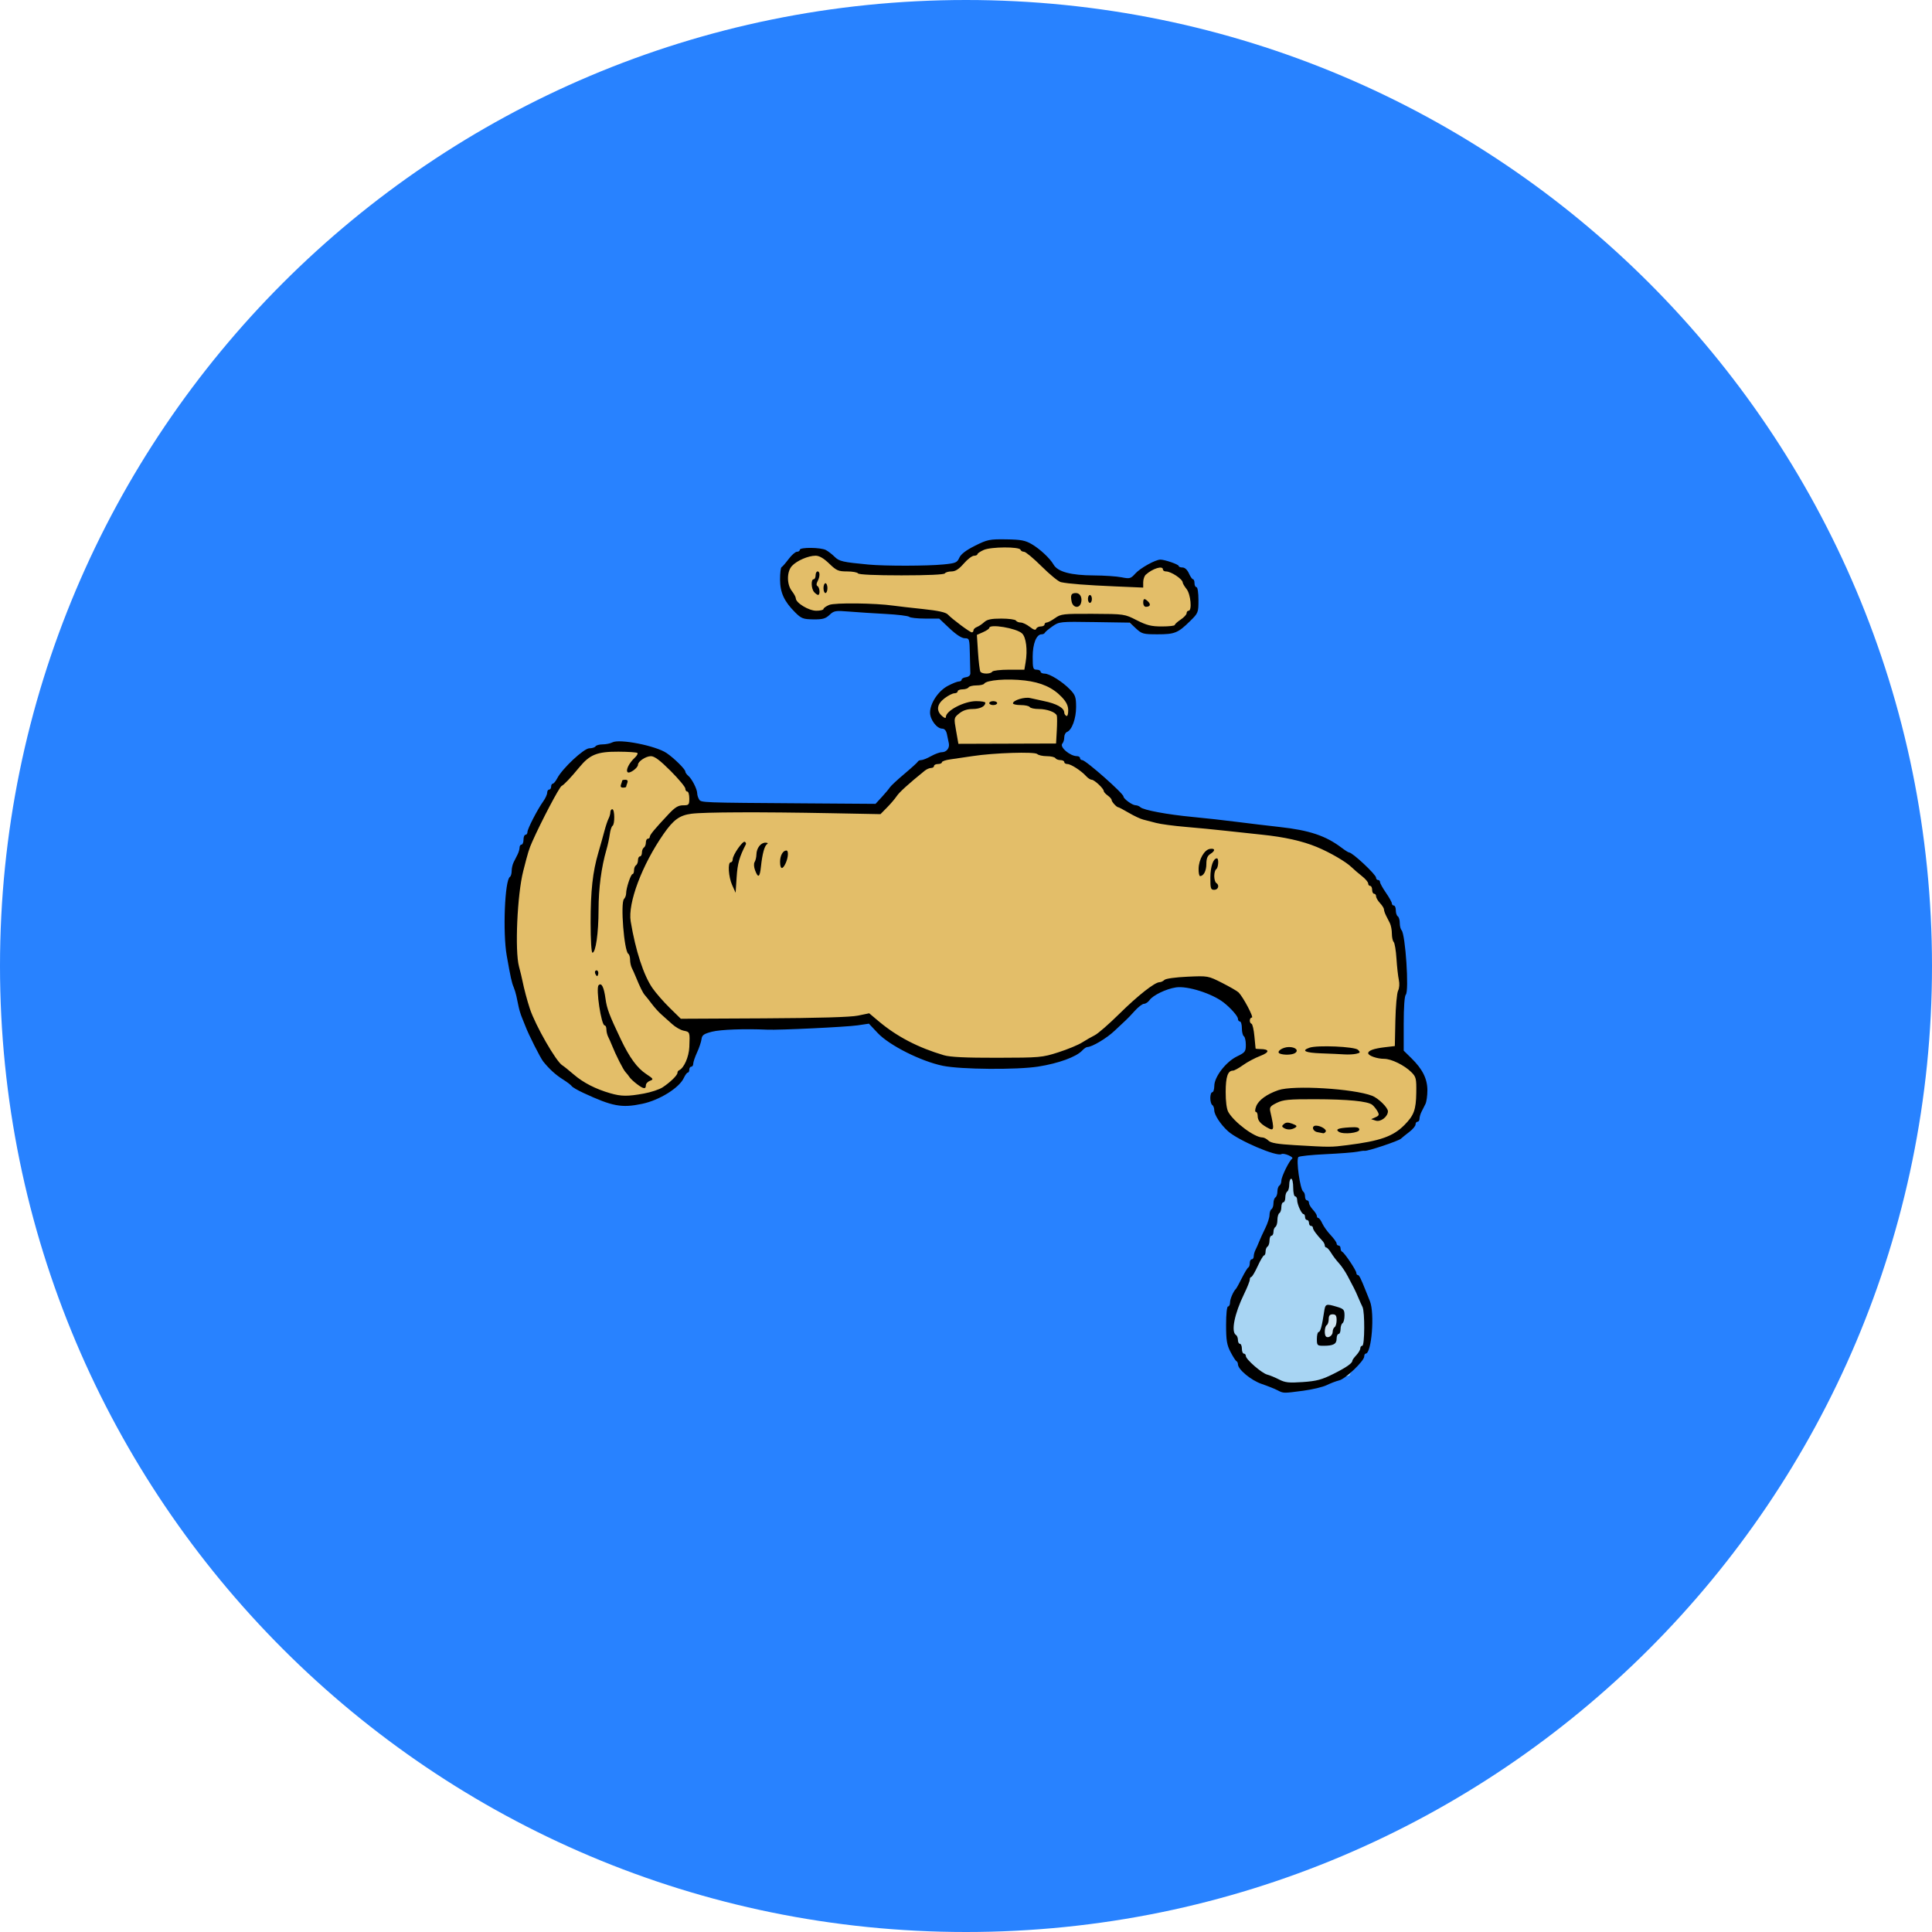
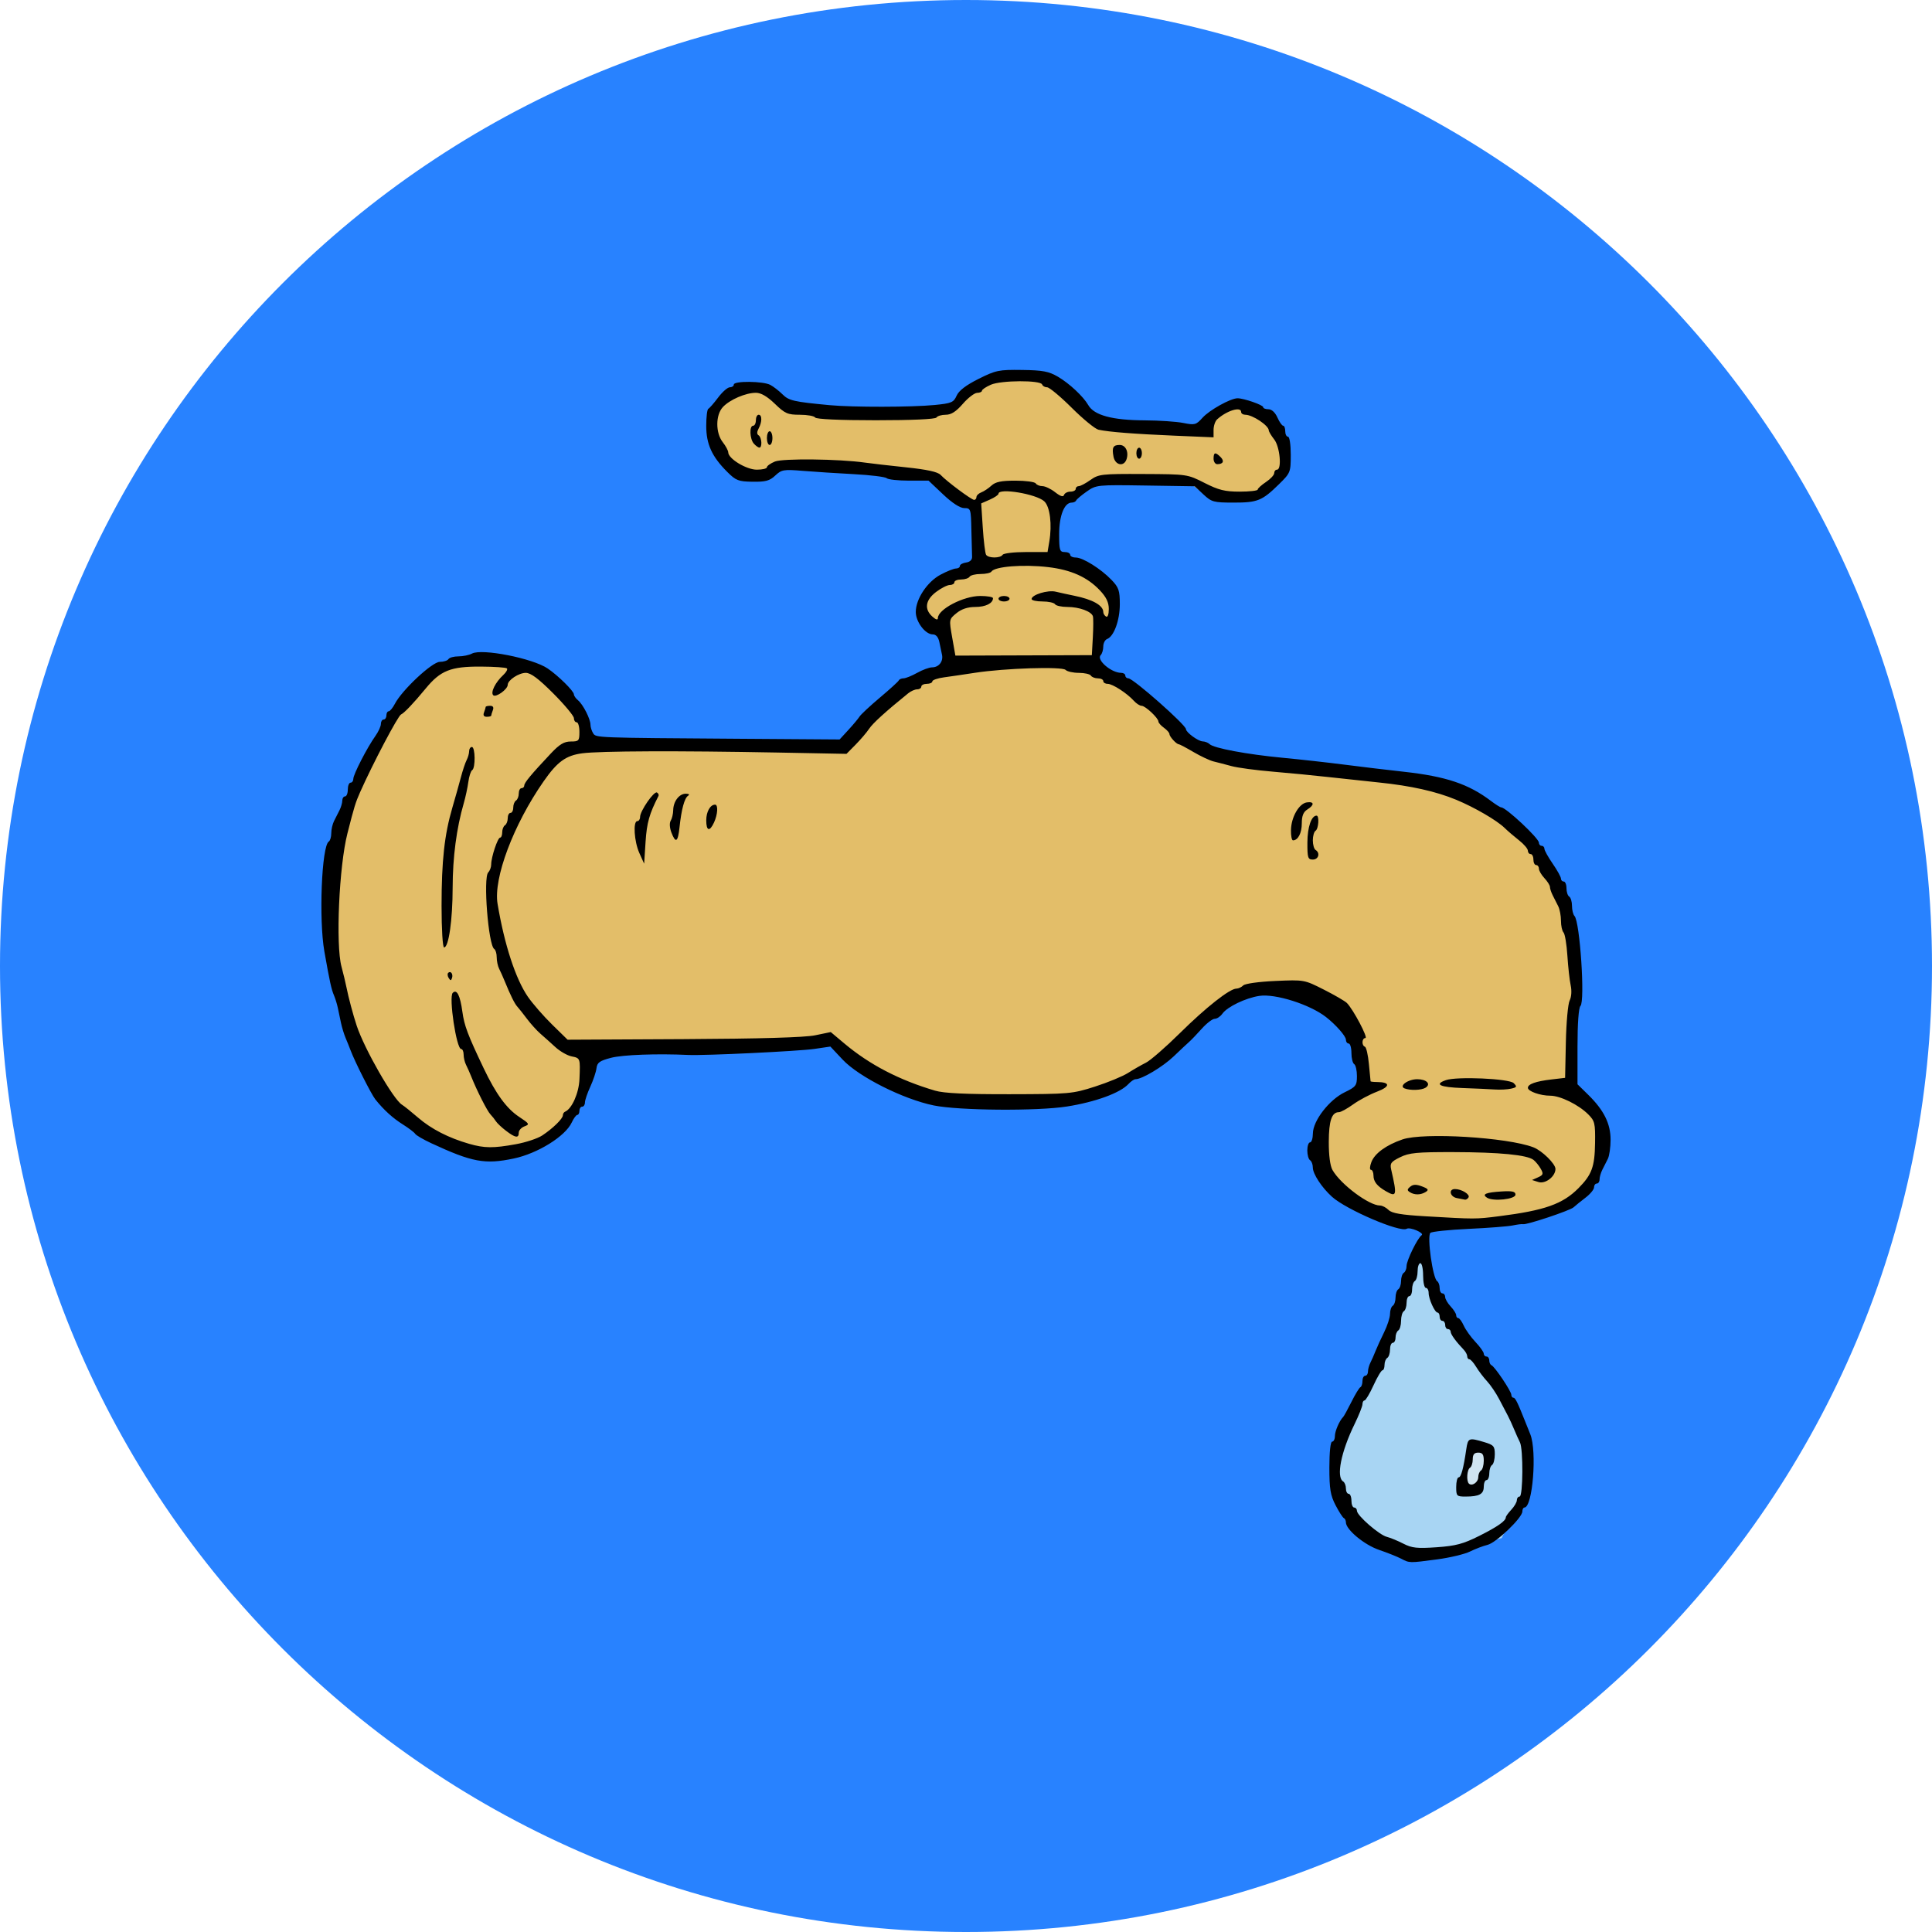
<svg xmlns="http://www.w3.org/2000/svg" version="1.0" width="128" height="128" id="svg19533">
  <defs id="defs19535" />
  <circle class="st2" cx="64" cy="64" r="64" id="circle11" style="fill:#2882ff;fill-opacity:1" />
-   <g transform="matrix(0.1114982,0,0,0.1114982,23.69212,20.0869)" id="layer1">
+   <g transform="matrix(0.1557698,0,0,0.1557698,7.687462,2.650751)" id="layer1">
    <g transform="matrix(1.172689,0,0,1.16782,-15.08407,-23.54672)" id="g20112">
      <path d="m 484.74,458.765 -10.234,33.495 -15.817,34.425 -5.582,16.747 14.886,22.33 18.608,7.443 28.843,-7.443 8.374,-17.678 0.93,-17.678 -14.886,-25.121 -16.747,-25.121 -5.582,-12.095 z" id="path20104" style="fill:#a8d5f3;fill-opacity:1;fill-rule:evenodd;stroke:none;stroke-width:1px;stroke-linecap:butt;stroke-linejoin:miter;stroke-opacity:1" />
      <path d="m 504.888,532.036 -3.158,11.929 v 4.21 l 4.561,0.351 4.561,-8.421 v -6.315 z" id="path20106" style="fill:#cfe4f1;fill-opacity:1;fill-rule:evenodd;stroke:none;stroke-width:1px;stroke-linecap:butt;stroke-linejoin:miter;stroke-opacity:1" />
      <path d="m 134.219,245.737 -14.404,11.785 -20.951,35.355 -7.857,28.153 0.655,41.248 11.13,33.391 25.534,26.189 21.606,5.238 23.57,-7.857 11.13,-20.297 1.309,-10.476 74.639,-3.928 10.476,-0.655 14.404,11.13 25.534,11.13 h 34.701 l 22.261,-0.655 26.189,-15.713 21.606,-20.297 19.642,-4.583 22.916,11.13 5.893,12.44 1.964,11.785 -17.023,14.404 v 13.095 l 7.202,12.44 18.987,10.476 20.297,1.964 40.593,-5.893 11.785,-10.476 4.583,-13.749 -1.964,-11.13 -11.13,-9.821 1.964,-22.261 1.309,-20.951 -6.547,-29.463 -14.404,-22.916 -20.297,-13.095 -33.391,-5.238 -51.069,-6.547 -18.987,-6.547 -17.678,-18.332 c 0,0 -9.166,-6.547 -11.785,-7.202 -2.619,-0.655 0.655,-13.749 0.655,-13.749 l 5.893,-4.583 -0.655,-9.166 -11.13,-11.13 -11.13,-2.619 0.655,-18.332 13.749,-7.202 11.13,-2.619 24.225,1.309 c 0,0 5.238,5.893 11.13,5.893 5.893,0 13.095,-1.309 13.095,-1.309 l 9.821,-8.511 1.309,-9.821 -7.857,-11.13 -8.511,-4.583 -9.166,5.238 -6.547,5.238 -36.665,-3.274 -19.642,-16.368 h -16.368 l -8.511,3.928 -9.166,9.821 -28.808,-0.655 -30.118,-1.964 -11.13,-7.202 -11.13,3.928 -6.547,9.821 5.238,10.476 6.547,7.202 h 9.166 l 11.13,-3.274 41.903,3.274 9.166,1.964 9.821,7.857 4.583,3.928 1.309,18.987 -15.059,6.547 -7.202,8.511 3.274,7.202 6.547,4.583 1.309,11.785 -21.606,7.857 -17.023,21.606 -77.913,-1.309 -15.713,-1.964 -1.309,-7.857 -11.785,-15.059 -13.749,-6.547 -17.023,-0.655 z" id="path20108" style="fill:#e3be69;fill-opacity:1;fill-rule:evenodd;stroke:none;stroke-width:1px;stroke-linecap:butt;stroke-linejoin:miter;stroke-opacity:1" />
      <path d="m 240.94,146.218 -9.821,5.238 -3.274,12.44 9.821,13.749 11.13,1.309 4.583,-3.928 39.938,1.964 14.404,1.309 9.821,8.511 7.202,3.274 7.857,-6.547 h 11.785 l 9.821,6.547 9.166,-5.893 8.511,-3.274 28.153,-0.655 8.511,3.274 9.166,3.928 9.166,-0.655 9.821,-9.166 v -11.13 l -9.821,-12.44 -5.893,-2.619 -11.13,5.238 -3.928,5.893 -26.844,-3.274 -13.095,-1.309 -14.404,-13.749 -16.368,-3.274 -13.095,5.238 c 0,0 -0.655,7.857 -3.928,7.857 -3.274,0 -23.57,1.964 -23.57,1.964 h -30.772 l -12.44,-7.857 z" id="path20110" style="fill:#e3be69;fill-opacity:1;fill-rule:evenodd;stroke:none;stroke-width:1px;stroke-linecap:butt;stroke-linejoin:miter;stroke-opacity:1" />
      <path d="m 478.929,573.255 c -1.375,-0.722 -4.975,-2.162 -8,-3.2 -5.362,-1.84 -12,-7.383 -12,-10.02 0,-0.672 -0.338,-1.371 -0.75,-1.555 -0.412,-0.183 -1.762,-2.288 -3,-4.678 -1.866,-3.603 -2.25,-5.95 -2.25,-13.75 0,-5.604 0.404,-9.405 1,-9.405 0.55,0 1,-0.906 1,-2.014 0,-1.807 1.67,-5.678 3.013,-6.986 0.282,-0.275 1.632,-2.75 3,-5.5 1.368,-2.75 2.824,-5.15 3.237,-5.333 0.412,-0.183 0.75,-1.196 0.75,-2.25 0,-1.054 0.45,-1.917 1,-1.917 0.55,0 1,-0.681 1,-1.514 0,-0.832 0.398,-2.295 0.883,-3.25 0.486,-0.955 1.322,-2.861 1.858,-4.236 0.536,-1.375 1.939,-4.455 3.117,-6.845 1.178,-2.389 2.142,-5.4 2.142,-6.691 0,-1.291 0.45,-2.625 1,-2.965 0.55,-0.34 1,-1.69 1,-3 0,-1.31 0.45,-2.66 1,-3 0.55,-0.34 1,-1.69 1,-3 0,-1.31 0.45,-2.66 1,-3 0.55,-0.34 1,-1.449 1,-2.465 0,-2.04 3.941,-10.135 5.466,-11.228 1.105,-0.792 -4.218,-3.079 -5.427,-2.332 -2.352,1.454 -21.929,-6.975 -27.087,-11.661 -3.732,-3.391 -6.953,-8.329 -6.953,-10.66 0,-1.12 -0.45,-2.315 -1,-2.655 -0.55,-0.34 -1,-1.941 -1,-3.559 0,-1.618 0.45,-2.941 1,-2.941 0.55,0 1.011,-1.462 1.025,-3.25 0.035,-4.617 5.903,-12.255 11.505,-14.977 4.11,-1.997 4.47,-2.473 4.47,-5.914 0,-2.058 -0.45,-4.02 -1,-4.36 -0.55,-0.34 -1,-2.166 -1,-4.059 0,-1.893 -0.45,-3.441 -1,-3.441 -0.55,0 -1,-0.627 -1,-1.394 0,-1.283 -3.673,-5.477 -7.237,-8.264 -5.868,-4.588 -18.389,-8.574 -24.156,-7.69 -5.01,0.768 -11.643,3.979 -13.413,6.492 -0.719,1.021 -1.97,1.856 -2.781,1.856 -0.811,0 -2.923,1.624 -4.693,3.608 -1.771,1.984 -3.808,4.122 -4.527,4.75 -0.719,0.628 -3.264,3.023 -5.654,5.322 -3.943,3.793 -11.484,8.32 -13.859,8.32 -0.52,0 -1.673,0.791 -2.562,1.757 -2.993,3.252 -11.998,6.553 -22.327,8.187 -10.811,1.709 -39.219,1.477 -48.291,-0.394 -11.1,-2.291 -27.151,-10.4 -33.035,-16.689 l -4.445,-4.752 -5.76,0.853 c -5.645,0.836 -39.846,2.484 -45.76,2.204 -11.308,-0.534 -23.754,-0.076 -28,1.031 -4.156,1.083 -5.052,1.726 -5.309,3.803 -0.17,1.375 -1.183,4.408 -2.25,6.739 -1.067,2.332 -1.941,4.919 -1.941,5.75 0,0.831 -0.45,1.511 -1,1.511 -0.55,0 -1,0.675 -1,1.5 0,0.825 -0.34,1.5 -0.756,1.5 -0.416,0 -1.327,1.238 -2.026,2.75 -2.327,5.04 -12.333,11.29 -21.018,13.128 -10.475,2.217 -15.079,1.361 -29.931,-5.567 -2.877,-1.342 -5.502,-2.879 -5.834,-3.416 -0.332,-0.537 -2.325,-2.064 -4.43,-3.392 -3.714,-2.344 -6.919,-5.269 -10.005,-9.128 -1.447,-1.809 -7.463,-13.774 -8.989,-17.876 -0.409,-1.1 -1.22,-3.125 -1.802,-4.5 -0.582,-1.375 -1.339,-3.85 -1.682,-5.5 -0.343,-1.65 -0.861,-4.125 -1.151,-5.5 -0.29,-1.375 -0.91,-3.4 -1.377,-4.5 -0.975,-2.297 -1.538,-4.87 -3.498,-16 -2.06,-11.699 -0.989,-38.463 1.603,-40.065 0.492,-0.304 0.894,-1.657 0.894,-3.007 0,-1.35 0.45,-3.348 1,-4.441 0.55,-1.093 1.45,-2.88 2,-3.973 0.55,-1.093 1,-2.668 1,-3.5 0,-0.832 0.45,-1.514 1,-1.514 0.55,0 1,-1.125 1,-2.5 0,-1.375 0.45,-2.5 1,-2.5 0.55,0 1,-0.629 1,-1.398 0,-1.616 5.032,-11.433 7.988,-15.585 1.107,-1.554 2.012,-3.543 2.012,-4.421 0,-0.878 0.45,-1.596 1,-1.596 0.55,0 1,-0.675 1,-1.5 0,-0.825 0.374,-1.5 0.831,-1.5 0.457,0 1.47,-1.232 2.25,-2.737 2.607,-5.029 13.518,-15.263 16.273,-15.263 1.39,0 2.806,-0.45 3.146,-1 0.34,-0.55 1.971,-1 3.625,-1 1.654,0 3.861,-0.457 4.904,-1.016 3.61,-1.932 22.01,1.709 27.471,5.435 3.83,2.614 9.5,8.238 9.5,9.424 0,0.501 0.666,1.463 1.479,2.139 1.842,1.528 4.516,6.787 4.536,8.921 0.008,0.878 0.436,2.261 0.949,3.074 1.07,1.692 0.374,1.665 53.47,2.036 l 35.935,0.251 3.166,-3.455 c 1.741,-1.9 3.571,-4.097 4.065,-4.882 0.494,-0.785 3.824,-3.899 7.399,-6.92 3.575,-3.021 6.65,-5.834 6.833,-6.25 0.183,-0.416 0.957,-0.757 1.72,-0.757 0.762,0 2.989,-0.9 4.947,-2 1.958,-1.1 4.392,-2 5.408,-2 2.428,0 4.108,-2.118 3.61,-4.552 -0.219,-1.071 -0.659,-3.185 -0.977,-4.698 -0.372,-1.767 -1.223,-2.75 -2.38,-2.75 -2.717,0 -6.161,-4.568 -6.161,-8.17 0,-4.729 4.157,-11.009 8.998,-13.593 2.305,-1.23 4.824,-2.237 5.597,-2.237 0.773,0 1.405,-0.419 1.405,-0.93 0,-0.512 1.012,-1.074 2.25,-1.25 1.397,-0.198 2.218,-0.983 2.167,-2.07 -0.046,-0.963 -0.158,-5.35 -0.25,-9.75 -0.161,-7.745 -0.244,-8 -2.581,-8 -1.527,0 -4.349,-1.836 -7.684,-5 l -5.27,-5 h -7.116 c -3.914,0 -7.544,-0.401 -8.066,-0.891 -0.522,-0.49 -5.9,-1.153 -11.95,-1.474 -6.05,-0.321 -14.375,-0.863 -18.5,-1.204 -6.932,-0.574 -7.687,-0.444 -9.963,1.712 -2.018,1.911 -3.497,2.318 -8.19,2.255 -5.154,-0.07 -6.075,-0.425 -9.198,-3.548 -5.586,-5.586 -7.649,-10.116 -7.649,-16.796 0,-3.237 0.338,-6.036 0.75,-6.22 0.412,-0.183 2.01,-2.021 3.551,-4.083 1.54,-2.062 3.453,-3.75 4.25,-3.75 0.797,0 1.449,-0.45 1.449,-1 0,-1.37 10.632,-1.267 13.239,0.128 1.159,0.62 3.146,2.167 4.416,3.436 2.304,2.304 4.08,2.714 17.077,3.942 8.435,0.797 29.741,0.765 38.083,-0.057 6.144,-0.605 6.91,-0.93 8,-3.394 0.817,-1.845 3.383,-3.818 7.945,-6.111 6.266,-3.149 7.374,-3.378 15.772,-3.26 7.511,0.105 9.701,0.519 13,2.455 4.164,2.444 9.228,7.199 11.035,10.36 2.116,3.703 8.724,5.489 20.504,5.544 5.186,0.024 11.454,0.448 13.929,0.943 4.202,0.84 4.666,0.714 7.01,-1.904 2.507,-2.8 10.182,-7.082 12.693,-7.082 2.279,0 9.296,2.448 9.296,3.243 0,0.416 0.862,0.757 1.916,0.757 1.167,0 2.435,1.172 3.244,3 0.73,1.65 1.668,3 2.084,3 0.416,0 0.756,0.9 0.756,2 0,1.1 0.45,2 1,2 0.565,0 1,2.849 1,6.547 0,6.383 -0.107,6.653 -4.265,10.75 -6.123,6.034 -7.77,6.703 -16.471,6.698 -7.227,-0.004 -7.982,-0.21 -10.931,-2.973 l -3.167,-2.969 -17.833,-0.277 c -17.55,-0.272 -17.888,-0.238 -21.333,2.187 -1.925,1.355 -3.65,2.818 -3.833,3.25 -0.183,0.432 -0.919,0.786 -1.635,0.786 -2.647,0 -4.532,4.768 -4.532,11.465 0,5.869 0.204,6.535 2,6.535 1.1,0 2,0.45 2,1 0,0.55 0.909,1 2.02,1 2.572,0 9.117,4.115 12.988,8.166 2.606,2.727 2.992,3.865 2.992,8.829 0,5.88 -2.127,11.733 -4.61,12.686 -0.765,0.293 -1.39,1.52 -1.39,2.726 0,1.206 -0.42,2.621 -0.933,3.143 -1.664,1.695 3.806,6.45 7.419,6.45 0.832,0 1.514,0.45 1.514,1 0,0.55 0.498,1 1.106,1 1.745,0 20.894,16.973 20.894,18.519 0,1.151 4.437,4.413 6.05,4.447 0.853,0.018 1.984,0.467 2.514,0.997 1.467,1.467 13.608,3.746 26.436,4.963 6.325,0.6 16.45,1.731 22.5,2.513 6.05,0.782 15.725,1.944 21.5,2.583 15.259,1.687 23.496,4.456 31.594,10.621 1.702,1.296 3.386,2.356 3.742,2.356 1.7,0 13.663,11.246 13.663,12.844 0,0.636 0.45,1.156 1,1.156 0.55,0 1,0.481 1,1.07 0,0.588 1.35,3.032 3,5.43 1.65,2.398 3,4.842 3,5.43 0,0.588 0.45,1.07 1,1.07 0.55,0 1,1.098 1,2.441 0,1.343 0.45,2.719 1,3.059 0.55,0.34 1,1.851 1,3.359 0,1.508 0.409,3.168 0.908,3.691 1.973,2.064 3.884,31.058 2.161,32.781 -0.655,0.655 -1.069,6.385 -1.069,14.792 v 13.723 l 3.887,3.827 c 5.674,5.585 8.113,10.507 8.113,16.371 0,2.741 -0.45,5.877 -1,6.97 -0.55,1.093 -1.45,2.88 -2,3.973 -0.55,1.093 -1,2.668 -1,3.5 0,0.832 -0.45,1.514 -1,1.514 -0.55,0 -1,0.624 -1,1.387 0,0.763 -1.389,2.451 -3.086,3.75 -1.698,1.299 -3.647,2.882 -4.332,3.516 -1.283,1.188 -17.063,6.473 -18.357,6.148 -0.399,-0.1 -2.075,0.107 -3.725,0.459 -1.65,0.353 -8.85,0.915 -16,1.249 -7.15,0.334 -13.386,0.99 -13.858,1.457 -1.281,1.268 0.872,16.615 2.469,17.602 0.489,0.302 0.89,1.423 0.89,2.491 0,1.068 0.45,1.941 1,1.941 0.55,0 1,0.59 1,1.311 0,0.721 0.9,2.277 2,3.458 1.1,1.181 2,2.616 2,3.189 0,0.573 0.34,1.042 0.756,1.042 0.416,0 1.311,1.238 1.989,2.75 0.678,1.512 2.588,4.188 4.244,5.946 1.656,1.758 3.011,3.67 3.011,4.25 0,0.58 0.45,1.054 1,1.054 0.55,0 1,0.637 1,1.417 0,0.779 0.364,1.567 0.808,1.75 1.169,0.482 7.192,9.497 7.192,10.764 0,0.588 0.34,1.07 0.756,1.07 0.675,0 1.498,1.666 4.203,8.5 0.435,1.1 1.298,3.259 1.916,4.797 2.491,6.196 0.861,26.664 -2.125,26.695 -0.412,0.004 -0.75,0.653 -0.75,1.441 0,2.275 -9.487,11.403 -12.64,12.162 -1.573,0.379 -4.435,1.47 -6.36,2.426 -1.925,0.956 -7.284,2.242 -11.909,2.858 -10.174,1.356 -9.983,1.36 -13.091,-0.272 z m 28.322,-8.27 c 6.697,-3.372 9.678,-5.469 9.678,-6.808 0,-0.337 0.9,-1.579 2,-2.76 1.1,-1.181 2,-2.737 2,-3.458 0,-0.721 0.45,-1.311 1,-1.311 1.249,0 1.351,-17.337 0.117,-19.764 -0.486,-0.955 -1.438,-3.086 -2.117,-4.736 -0.678,-1.65 -1.709,-3.9 -2.291,-5 -0.582,-1.1 -1.992,-3.8 -3.133,-6 -1.141,-2.2 -3.113,-5.125 -4.382,-6.5 -1.269,-1.375 -3.053,-3.737 -3.966,-5.25 -0.912,-1.512 -2.012,-2.75 -2.443,-2.75 -0.431,0 -0.784,-0.482 -0.784,-1.071 0,-0.589 -0.562,-1.664 -1.25,-2.388 -2.851,-3.003 -4.75,-5.623 -4.75,-6.552 0,-0.544 -0.45,-0.989 -1,-0.989 -0.55,0 -1,-0.675 -1,-1.5 0,-0.825 -0.45,-1.5 -1,-1.5 -0.55,0 -1,-0.675 -1,-1.5 0,-0.825 -0.338,-1.504 -0.75,-1.508 -1.015,-0.011 -3.25,-4.957 -3.25,-7.192 0,-0.99 -0.45,-1.801 -1,-1.801 -0.55,0 -1,-2.025 -1,-4.5 0,-2.475 -0.45,-4.5 -1,-4.5 -0.55,0 -1,1.323 -1,2.941 0,1.618 -0.45,3.219 -1,3.559 -0.55,0.34 -1,1.716 -1,3.059 0,1.343 -0.45,2.441 -1,2.441 -0.55,0 -1,1.098 -1,2.441 0,1.343 -0.45,2.719 -1,3.059 -0.55,0.34 -1,1.915 -1,3.5 0,1.585 -0.45,3.16 -1,3.5 -0.55,0.34 -1,1.491 -1,2.559 0,1.068 -0.45,1.941 -1,1.941 -0.55,0 -1,1.098 -1,2.441 0,1.343 -0.45,2.719 -1,3.059 -0.55,0.34 -1,1.491 -1,2.559 0,1.068 -0.338,1.943 -0.75,1.945 -0.412,0.002 -1.875,2.475 -3.25,5.496 -1.375,3.021 -2.837,5.494 -3.25,5.496 -0.412,0.002 -0.75,0.615 -0.75,1.363 0,0.748 -1.289,4.01 -2.864,7.25 -4.919,10.118 -6.734,19.285 -4.136,20.89 0.55,0.34 1,1.491 1,2.559 0,1.068 0.45,1.941 1,1.941 0.55,0 1,1.125 1,2.5 0,1.375 0.45,2.5 1,2.5 0.55,0 1,0.536 1,1.19 0,1.719 8.081,8.786 10.842,9.482 1.288,0.325 3.988,1.442 6,2.484 3.073,1.591 5.002,1.799 12.062,1.304 6.921,-0.485 9.641,-1.213 15.419,-4.122 z m -8.322,-17.838 c 0,-1.925 0.399,-3.5 0.886,-3.5 0.884,0 1.737,-3.148 2.775,-10.25 0.606,-4.141 0.903,-4.26 6.472,-2.592 3.468,1.039 3.866,1.497 3.866,4.441 0,1.805 -0.45,3.561 -1,3.901 -0.55,0.34 -1,1.716 -1,3.059 0,1.343 -0.45,2.441 -1,2.441 -0.55,0 -1,1.077 -1,2.393 0,2.708 -1.64,3.607 -6.582,3.607 -3.24,0 -3.418,-0.183 -3.418,-3.5 z m 8,-3.548 c 0,-1.009 0.45,-2.112 1,-2.452 0.55,-0.34 1,-1.941 1,-3.559 0,-2.274 -0.453,-2.941 -2,-2.941 -1.454,0 -2,0.667 -2,2.441 0,1.343 -0.45,2.719 -1,3.059 -1.085,0.67 -1.373,4.794 -0.402,5.764 1.103,1.103 3.402,-0.459 3.402,-2.312 z m 7.5,-95.051 c 16.603,-2.109 23.119,-4.419 28.86,-10.234 4.824,-4.887 5.876,-7.756 6.003,-16.386 0.107,-7.248 -0.096,-8.104 -2.489,-10.497 -3.523,-3.523 -10.14,-6.783 -13.769,-6.783 -3.586,0 -8.105,-1.599 -8.105,-2.868 0,-1.354 2.864,-2.379 8.5,-3.043 l 5,-0.589 0.273,-13 c 0.15,-7.15 0.769,-13.976 1.375,-15.169 0.645,-1.269 0.803,-3.551 0.38,-5.5 -0.397,-1.832 -0.938,-6.706 -1.201,-10.831 -0.263,-4.125 -0.895,-7.928 -1.403,-8.45 -0.509,-0.522 -0.925,-2.441 -0.925,-4.264 0,-1.822 -0.45,-4.207 -1,-5.3 -0.55,-1.093 -1.45,-2.88 -2,-3.973 -0.55,-1.093 -1,-2.461 -1,-3.042 0,-0.58 -0.9,-2.021 -2,-3.202 -1.1,-1.181 -2,-2.737 -2,-3.458 0,-0.721 -0.45,-1.311 -1,-1.311 -0.55,0 -1,-0.9 -1,-2 0,-1.1 -0.45,-2 -1,-2 -0.55,0 -1.004,-0.562 -1.009,-1.25 -0.005,-0.688 -1.441,-2.375 -3.191,-3.75 -1.75,-1.375 -4.108,-3.41 -5.241,-4.523 -2.806,-2.756 -10.905,-7.487 -17.559,-10.257 -7.332,-3.051 -16.466,-5.104 -28,-6.291 -5.225,-0.538 -13.55,-1.437 -18.5,-1.998 -4.95,-0.561 -13.95,-1.437 -20,-1.947 -6.05,-0.51 -12.8,-1.421 -15,-2.025 -2.2,-0.604 -5.115,-1.364 -6.477,-1.688 -1.363,-0.325 -4.645,-1.868 -7.294,-3.43 -2.649,-1.562 -5.054,-2.84 -5.344,-2.84 -0.848,0 -3.385,-2.778 -3.385,-3.708 0,-0.468 -0.9,-1.499 -2,-2.292 -1.1,-0.793 -2,-1.813 -2,-2.266 0,-1.258 -4.752,-5.734 -6.087,-5.734 -0.648,0 -1.906,-0.809 -2.795,-1.797 -2.506,-2.785 -7.752,-6.203 -9.522,-6.203 -0.878,0 -1.596,-0.45 -1.596,-1 0,-0.55 -0.873,-1 -1.941,-1 -1.068,0 -2.219,-0.45 -2.559,-1 -0.34,-0.55 -2.301,-1 -4.359,-1 -2.058,0 -4.229,-0.488 -4.825,-1.084 -1.283,-1.283 -22.061,-0.615 -32.816,1.054 -3.85,0.598 -8.912,1.344 -11.25,1.659 -2.337,0.315 -4.25,0.977 -4.25,1.472 0,0.495 -0.9,0.899 -2,0.899 -1.1,0 -2,0.45 -2,1 0,0.55 -0.67,1 -1.489,1 -0.819,0 -2.281,0.644 -3.25,1.432 -8.193,6.661 -12.838,10.896 -14.178,12.924 -0.871,1.318 -3.074,3.914 -4.897,5.77 l -3.314,3.374 -25.186,-0.482 c -35.756,-0.684 -64.288,-0.572 -70.644,0.277 -5.957,0.796 -9.051,3.049 -14.022,10.21 -10.949,15.775 -18.259,35.291 -16.708,44.604 2.473,14.846 6.533,27.347 10.992,33.848 1.714,2.499 5.658,7.043 8.764,10.098 l 5.647,5.555 42.03,-0.211 c 27.65,-0.139 43.978,-0.615 47.724,-1.393 l 5.693,-1.182 4.929,4.157 c 9.166,7.729 19.852,13.309 32.908,17.184 3.193,0.948 11.034,1.323 27,1.293 21.711,-0.041 22.798,-0.138 30.987,-2.774 4.668,-1.502 10.068,-3.741 12,-4.976 1.932,-1.235 4.847,-2.912 6.477,-3.726 1.63,-0.815 7.186,-5.672 12.348,-10.793 9.466,-9.392 18.063,-16.188 20.478,-16.188 0.721,0 1.833,-0.523 2.473,-1.162 0.666,-0.666 5.633,-1.361 11.638,-1.628 10.452,-0.465 10.491,-0.458 17.601,3.154 3.919,1.991 7.681,4.186 8.361,4.878 2.319,2.362 7.788,12.758 6.712,12.758 -1.295,0 -1.445,2.695 -0.177,3.167 0.493,0.183 1.144,3.033 1.447,6.333 0.303,3.3 0.574,6.112 0.603,6.25 0.029,0.138 1.066,0.257 2.303,0.265 4.899,0.033 4.924,1.647 0.055,3.505 -2.643,1.009 -6.56,3.104 -8.705,4.657 -2.145,1.553 -4.452,2.823 -5.128,2.823 -2.601,0 -3.648,3.064 -3.682,10.776 -0.021,4.878 0.486,8.779 1.337,10.281 2.959,5.222 13.249,12.942 17.251,12.942 0.813,0 2.204,0.725 3.09,1.612 1.204,1.204 4.574,1.786 13.321,2.301 18.128,1.066 18.223,1.066 26.71,-0.011 z m -15.25,-6.607 c -2.529,-0.487 -3.112,-3.294 -0.684,-3.294 2.384,0 5.565,1.979 4.903,3.05 -0.323,0.522 -0.898,0.889 -1.278,0.814 -0.38,-0.075 -1.703,-0.331 -2.941,-0.57 z m 10.893,-0.159 c -1.926,-1.257 -0.38,-1.908 5.365,-2.262 3.859,-0.237 4.992,0.026 4.992,1.16 0,1.701 -8.116,2.564 -10.357,1.102 z m -36.643,-2.351 c -3.204,-1.85 -4.5,-3.495 -4.5,-5.713 0,-1.139 -0.411,-2.071 -0.913,-2.071 -0.516,0 -0.451,-1.224 0.148,-2.812 1.196,-3.169 5.339,-6.206 11.265,-8.257 7.582,-2.624 38.035,-0.785 47.5,2.869 3.127,1.207 8,6.006 8,7.878 0,2.742 -3.651,5.567 -6.163,4.769 l -2.337,-0.743 2.182,-0.975 c 1.877,-0.838 2.017,-1.27 1,-3.082 -0.65,-1.159 -1.832,-2.624 -2.626,-3.256 -2.297,-1.826 -12.336,-2.81 -29.056,-2.846 -13.256,-0.029 -16.055,0.241 -19.337,1.866 -3.33,1.648 -3.759,2.242 -3.243,4.494 2.176,9.513 2.02,10.154 -1.92,7.879 z m 8.703,0.362 c -1.048,-0.665 -1.023,-1.05 0.128,-2.006 1.053,-0.874 2.168,-0.901 4.263,-0.104 2.267,0.862 2.543,1.265 1.372,2.006 -1.814,1.147 -4.056,1.188 -5.763,0.104 z m -1.944,-37.806 c -2.147,-0.867 1.266,-3.341 4.611,-3.341 3.385,0 5.104,1.769 3.009,3.096 -1.476,0.935 -5.584,1.066 -7.619,0.244 z m 20.991,-0.131 c -8.168,-0.288 -10.35,-1.332 -6,-2.871 3.968,-1.404 22.948,-0.57 24.599,1.081 1.285,1.285 1.17,1.531 -0.943,2.016 -1.323,0.304 -3.981,0.443 -5.906,0.308 -1.925,-0.135 -7.213,-0.375 -11.75,-0.535 z M 202.666,316.276 c -1.883,-4.198 -2.354,-11.628 -0.737,-11.628 0.55,0 1,-0.685 1,-1.521 0,-2.193 5.077,-9.549 6.138,-8.893 0.492,0.304 0.738,0.859 0.546,1.234 -3.323,6.499 -4.24,9.761 -4.69,16.681 l -0.52,8 z m 242.295,-3.878 c 0.029,-5.606 1.443,-9.75 3.328,-9.75 1.043,0 0.727,4.828 -0.36,5.5 -0.55,0.34 -1,1.915 -1,3.5 0,1.585 0.45,3.16 1,3.5 1.76,1.087 1.07,3.5 -1,3.5 -1.79,0 -1.997,-0.656 -1.968,-6.25 z M 214.274,308.752 c -0.633,-1.678 -0.732,-3.465 -0.235,-4.25 0.472,-0.745 0.88,-2.48 0.905,-3.855 0.061,-3.227 2.192,-6.004 4.594,-5.985 1.14,0.009 1.453,0.307 0.789,0.75 -1.305,0.871 -2.401,4.941 -3.091,11.485 -0.575,5.453 -1.407,5.974 -2.962,1.855 z m 224.728,-0.855 c 0.092,-4.72 2.909,-9.652 5.752,-10.07 2.722,-0.4 2.813,0.94 0.174,2.587 -1.429,0.892 -2,2.332 -2,5.041 0,3.551 -1.365,6.192 -3.2,6.192 -0.44,0 -0.767,-1.688 -0.727,-3.75 z m -212.073,-3.55 c 0,-3.127 1.445,-5.7 3.2,-5.7 1.172,0 0.976,3.521 -0.361,6.453 -1.602,3.515 -2.839,3.187 -2.839,-0.753 z m -69,117.96 c 3.575,-0.65 7.85,-2.076 9.5,-3.169 3.855,-2.553 7.5,-6.131 7.5,-7.362 0,-0.529 0.354,-1.112 0.786,-1.295 2.487,-1.054 5.015,-6.777 5.229,-11.835 0.324,-7.659 0.316,-7.682 -2.847,-8.314 -1.557,-0.311 -4.202,-1.83 -5.877,-3.375 -1.675,-1.545 -4.114,-3.737 -5.419,-4.871 -1.305,-1.134 -3.498,-3.568 -4.873,-5.408 -1.375,-1.84 -2.95,-3.837 -3.5,-4.437 -0.997,-1.089 -2.501,-4.131 -4.617,-9.342 -0.614,-1.512 -1.514,-3.531 -2,-4.486 -0.486,-0.955 -0.883,-2.841 -0.883,-4.191 0,-1.35 -0.4,-2.702 -0.89,-3.004 -2.143,-1.325 -4.074,-26.005 -2.182,-27.897 0.589,-0.589 1.072,-1.889 1.072,-2.887 0,-2.659 2.362,-9.784 3.243,-9.784 0.416,0 0.757,-0.873 0.757,-1.941 0,-1.068 0.45,-2.219 1,-2.559 0.55,-0.34 1,-1.491 1,-2.559 0,-1.068 0.45,-1.941 1,-1.941 0.55,0 1,-0.873 1,-1.941 0,-1.068 0.45,-2.219 1,-2.559 0.55,-0.34 1,-1.491 1,-2.559 0,-1.068 0.45,-1.941 1,-1.941 0.55,0 1,-0.442 1,-0.983 0,-1.012 2.467,-3.998 9.609,-11.627 3.166,-3.383 4.83,-4.39 7.25,-4.39 2.923,0 3.141,-0.243 3.141,-3.5 0,-1.925 -0.45,-3.5 -1,-3.5 -0.55,0 -1,-0.671 -1,-1.492 0,-0.82 -3.357,-4.87 -7.46,-9 -5.364,-5.399 -8.17,-7.508 -9.989,-7.508 -2.546,0 -6.552,2.663 -6.552,4.355 0,1.634 -4.31,4.735 -5.26,3.785 -1.039,-1.039 0.791,-4.722 3.671,-7.385 1.051,-0.972 1.634,-2.044 1.295,-2.382 -0.338,-0.338 -4.639,-0.634 -9.556,-0.657 -10.819,-0.051 -14.535,1.437 -19.882,7.956 -4.385,5.347 -7.817,8.977 -8.961,9.476 -1.113,0.486 -10.26,17.927 -14.862,28.337 -1.663,3.763 -2.114,5.237 -4.591,15.015 -3.029,11.958 -4.292,40.498 -2.146,48.5 0.664,2.475 1.472,5.85 1.797,7.5 0.731,3.717 2.406,10.028 3.717,14 2.817,8.539 13.302,26.903 16.441,28.794 0.725,0.437 3.354,2.556 5.842,4.709 4.79,4.145 11.085,7.386 18.496,9.521 5.591,1.611 8.749,1.636 17,0.135 z m -3.615,-4.874 c -1.587,-1.218 -3.232,-2.771 -3.657,-3.451 -0.425,-0.68 -1.327,-1.821 -2.006,-2.536 -1.192,-1.256 -4.933,-8.666 -6.966,-13.799 -0.544,-1.375 -1.387,-3.281 -1.873,-4.236 -0.486,-0.955 -0.883,-2.643 -0.883,-3.75 0,-1.107 -0.399,-2.014 -0.886,-2.014 -1.728,0 -4.562,-18.952 -3.059,-20.455 1.48,-1.48 2.681,0.89 3.5,6.907 0.687,5.046 1.924,8.341 7.715,20.548 4.454,9.389 8.314,14.696 12.893,17.726 3.705,2.452 3.857,2.722 1.93,3.435 -1.151,0.426 -2.092,1.463 -2.092,2.306 0,2.103 -1.222,1.923 -4.615,-0.682 z m -20.802,-55.652 c -0.431,-0.697 -0.513,-1.537 -0.183,-1.867 0.895,-0.895 1.871,0.421 1.387,1.871 -0.339,1.016 -0.574,1.015 -1.204,-0.004 z m -2.583,-26.193 c 0,-16.53 1.042,-26.036 3.941,-35.942 1.046,-3.575 2.431,-8.525 3.078,-11 0.647,-2.475 1.582,-5.281 2.079,-6.236 0.496,-0.955 0.903,-2.418 0.903,-3.25 0,-0.832 0.45,-1.514 1,-1.514 1.24,0 1.336,7.674 0.106,8.435 -0.492,0.304 -1.121,2.243 -1.398,4.309 -0.277,2.066 -1.024,5.556 -1.661,7.756 -2.616,9.04 -4.009,19.654 -4.027,30.701 -0.02,11.87 -1.433,21.799 -3.103,21.799 -0.516,0 -0.917,-6.593 -0.917,-15.058 z m 15.393,-70.523 c 0.334,-0.87 0.607,-1.77 0.607,-2 0,-0.23 0.723,-0.418 1.607,-0.418 1.055,0 1.398,0.544 1,1.582 -0.334,0.87 -0.607,1.77 -0.607,2 0,0.23 -0.723,0.418 -1.607,0.418 -1.055,0 -1.398,-0.544 -1,-1.582 z m 220.819,-27.388 c 0.2,-3.592 0.209,-7.032 0.021,-7.645 -0.541,-1.759 -4.97,-3.385 -9.221,-3.385 -2.142,0 -4.172,-0.45 -4.512,-1 -0.34,-0.55 -2.391,-1 -4.559,-1 -2.168,0 -3.941,-0.395 -3.941,-0.879 0,-1.567 5.897,-3.379 8.742,-2.686 1.517,0.369 4.558,1.037 6.758,1.484 6.666,1.353 10.5,3.526 10.5,5.95 0,0.557 0.45,1.291 1,1.63 0.591,0.365 1,-0.758 1,-2.746 0,-2.42 -0.911,-4.331 -3.25,-6.814 -4.533,-4.812 -10.431,-7.47 -18.75,-8.45 -9.044,-1.065 -19.421,-0.237 -20.582,1.642 -0.295,0.477 -2.058,0.867 -3.918,0.867 -1.86,0 -3.66,0.45 -4,1 -0.34,0.55 -1.716,1 -3.059,1 -1.343,0 -2.441,0.45 -2.441,1 0,0.55 -0.745,1 -1.656,1 -0.911,0 -3.161,1.148 -5,2.551 -3.855,2.941 -4.349,6.23 -1.344,8.949 1.262,1.142 2,1.358 2,0.584 0,-3.212 9.273,-8.084 15.386,-8.084 2.538,0 4.614,0.36 4.614,0.8 0,1.871 -2.675,3.2 -6.45,3.205 -2.714,0.003 -4.951,0.746 -6.782,2.25 -2.724,2.238 -2.729,2.264 -1.571,8.856 l 1.162,6.611 24.745,-0.081 24.745,-0.081 z m -34.212,-14.03 c 0,-0.55 0.9,-1 2,-1 1.1,0 2,0.45 2,1 0,0.55 -0.9,1 -2,1 -1.1,0 -2,-0.45 -2,-1 z m 1.5,-16 c 0.34,-0.55 4.142,-1 8.45,-1 h 7.832 l 0.632,-3.75 c 1.06,-6.291 0.263,-12.779 -1.809,-14.717 -2.875,-2.689 -16.605,-4.986 -16.605,-2.777 0,0.416 -1.412,1.381 -3.139,2.145 l -3.139,1.389 0.573,8.844 c 0.315,4.864 0.854,9.299 1.198,9.855 0.806,1.305 5.202,1.313 6.007,0.011 z m -9.5,-21.031 c 0,-0.567 0.787,-1.332 1.75,-1.7 0.963,-0.367 2.622,-1.478 3.689,-2.469 1.469,-1.365 3.572,-1.8 8.691,-1.8 3.714,0 7.031,0.45 7.37,1 0.34,0.55 1.431,1 2.424,1 0.993,0 3.072,0.996 4.62,2.213 1.915,1.507 2.943,1.826 3.218,1 0.222,-0.667 1.267,-1.213 2.321,-1.213 1.054,0 1.917,-0.45 1.917,-1 0,-0.55 0.493,-1 1.096,-1 0.603,0 2.515,-1.012 4.25,-2.25 2.968,-2.117 4.099,-2.246 19.154,-2.174 15.933,0.076 16.026,0.089 22.221,3.25 5.108,2.606 7.39,3.174 12.75,3.174 3.591,0 6.53,-0.338 6.531,-0.75 0.002,-0.412 1.35,-1.65 2.997,-2.75 1.647,-1.1 2.996,-2.562 2.997,-3.25 0.002,-0.688 0.453,-1.25 1.003,-1.25 1.827,0 1.068,-8.357 -1,-11 -1.076,-1.375 -1.966,-2.87 -1.978,-3.321 -0.048,-1.78 -5.889,-5.679 -8.509,-5.679 -0.832,0 -1.514,-0.45 -1.514,-1 0,-2.117 -5.224,-0.511 -8.711,2.679 -0.709,0.648 -1.289,2.386 -1.289,3.861 v 2.683 l -14.25,-0.611 c -14.667,-0.628 -23.594,-1.33 -27.461,-2.157 -1.216,-0.26 -5.582,-3.844 -9.702,-7.964 -4.12,-4.12 -8.15,-7.491 -8.956,-7.491 -0.806,0 -1.619,-0.462 -1.808,-1.027 -0.539,-1.617 -14.906,-1.547 -18.605,0.091 -1.771,0.784 -3.219,1.765 -3.219,2.181 0,0.416 -0.787,0.766 -1.75,0.779 -0.963,0.013 -3.298,1.812 -5.19,4 -2.455,2.839 -4.228,3.977 -6.191,3.977 -1.513,0 -3.029,0.45 -3.369,1 -0.381,0.616 -8.824,1 -22,1 -13.176,0 -21.619,-0.384 -22,-1 -0.34,-0.55 -2.841,-1 -5.558,-1 -4.41,0 -5.382,-0.429 -9.062,-4 -2.785,-2.703 -5.016,-4 -6.879,-4 -3.702,0 -9.45,2.492 -11.958,5.184 -2.688,2.886 -2.71,9.406 -0.043,12.816 1.076,1.375 1.966,3.04 1.978,3.699 0.043,2.33 6.577,6.301 10.367,6.301 2.011,0 3.656,-0.395 3.656,-0.879 0,-0.483 1.307,-1.42 2.904,-2.081 2.869,-1.188 23.353,-0.951 32.596,0.377 2.2,0.316 8.95,1.096 15,1.732 7.6,0.8 11.464,1.651 12.5,2.754 2.255,2.401 11.209,9.096 12.164,9.096 0.46,0 0.836,-0.464 0.836,-1.031 z m 49.709,-14.713 c -0.638,-3.337 -0.153,-4.256 2.243,-4.256 2.139,0 3.347,2.482 2.503,5.141 -0.924,2.911 -4.135,2.313 -4.747,-0.885 z m 36.291,0.744 c 0,-2.354 0.634,-2.509 2.524,-0.619 1.483,1.483 0.967,2.619 -1.19,2.619 -0.733,0 -1.333,-0.9 -1.333,-2 z m -28,-2 c 0,-1.1 0.45,-2 1,-2 0.55,0 1,0.9 1,2 0,1.1 -0.45,2 -1,2 -0.55,0 -1,-0.9 -1,-2 z m -138.75,-3.496 c -1.49,-1.692 -1.675,-6.504 -0.25,-6.504 0.55,0 1,-0.9 1,-2 0,-1.1 0.45,-2 1,-2 1.286,0 1.284,2.6 -0.003,5.005 -0.67,1.252 -0.67,2.079 0,2.493 1.158,0.716 1.373,4.52 0.253,4.464 -0.412,-0.021 -1.312,-0.677 -2,-1.458 z m 4.75,-2.004 c 0,-1.375 0.45,-2.5 1,-2.5 0.55,0 1,1.125 1,2.5 0,1.375 -0.45,2.5 -1,2.5 -0.55,0 -1,-1.125 -1,-2.5 z" id="path19593" style="fill:#000000" />
    </g>
  </g>
</svg>
